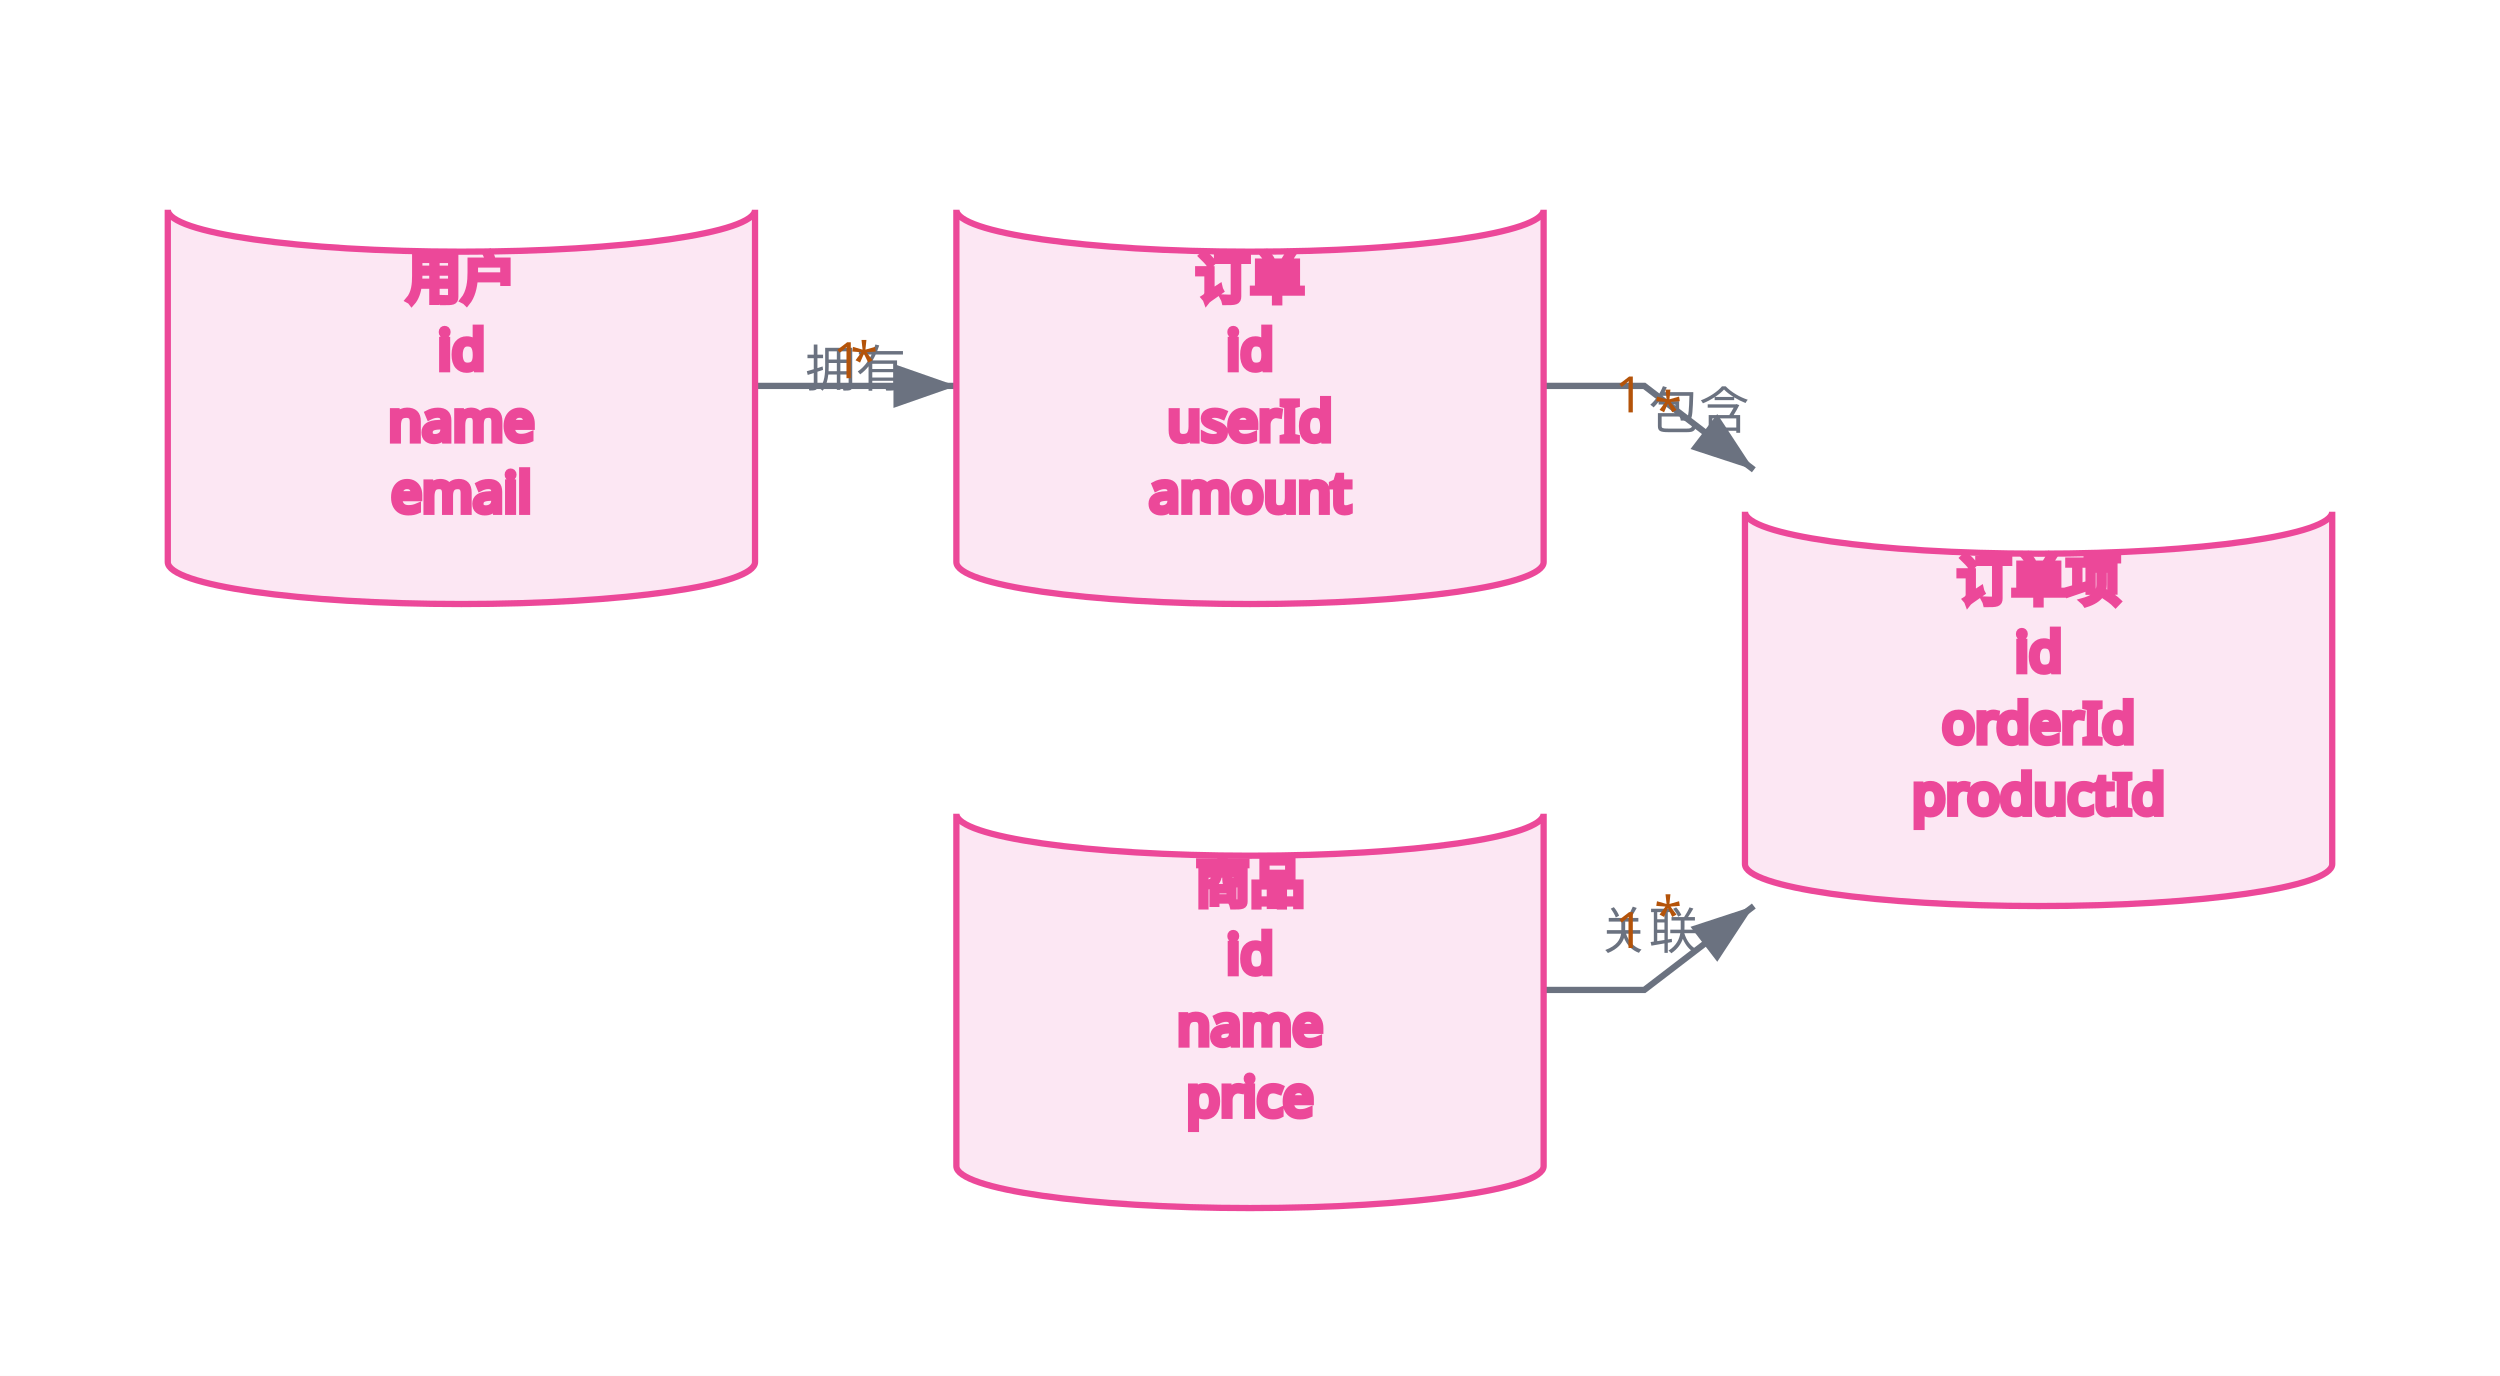
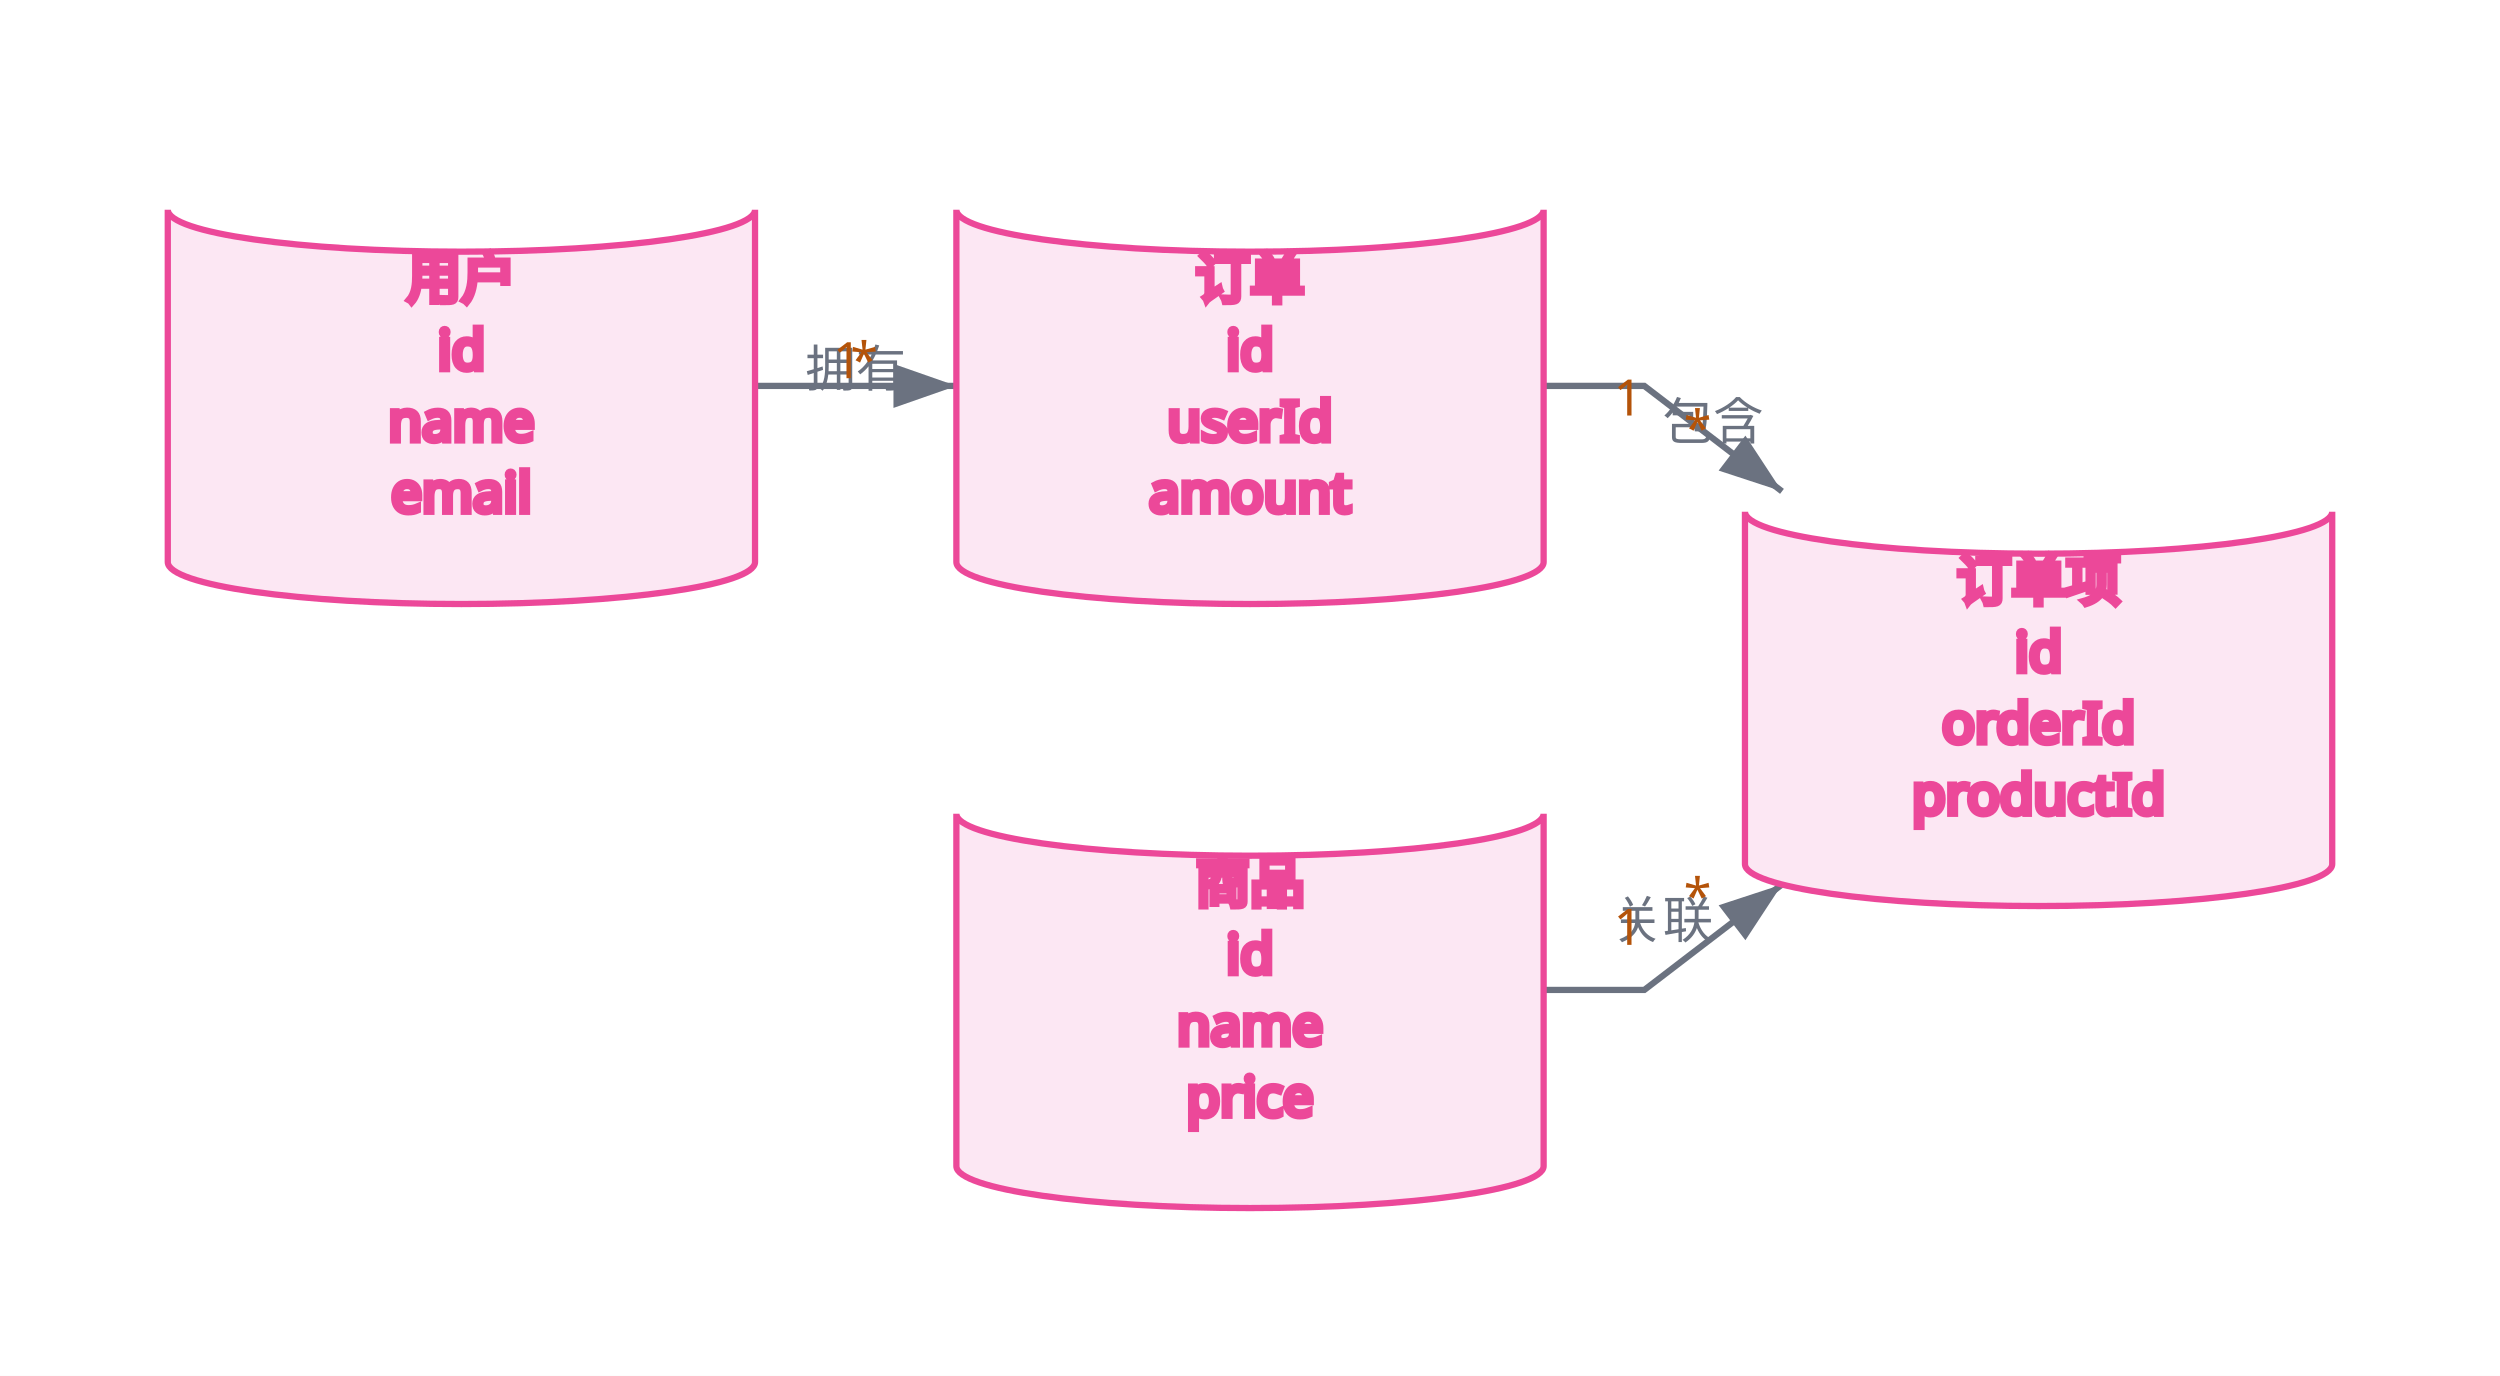
<svg xmlns="http://www.w3.org/2000/svg" width="596" height="328" viewBox="0 0 596 328">
  <defs>
    <marker id="arrowhead" markerWidth="10" markerHeight="7" refX="10" refY="3.5" orient="auto">
      <polygon points="0 0, 10 3.5, 0 7" fill="#6b7280" />
    </marker>
    <marker id="arrowhead-purple" markerWidth="10" markerHeight="7" refX="10" refY="3.5" orient="auto">
      <polygon points="0 0, 10 3.5, 0 7" fill="#7c3aed" />
    </marker>
  </defs>
  <rect x="0" y="0" width="596" height="328" fill="#ffffff" />
  <g class="lgdl-edge">
    <path d="M 180,92 L 204,92 L 228,92" fill="none" stroke="#6b7280" stroke-width="1.5" marker-end="url(#arrowhead)" />
    <text x="204" y="88" font-family="'Segoe UI', 'PingFang SC', 'Microsoft YaHei', sans-serif" font-size="12" fill="#6b7280" text-anchor="middle" dominant-baseline="middle">拥有</text>
    <text x="202" y="86" font-family="'Segoe UI', 'PingFang SC', 'Microsoft YaHei', sans-serif" font-size="12" fill="#b45309" text-anchor="middle" dominant-baseline="middle">1</text>
    <text x="206" y="86" font-family="'Segoe UI', 'PingFang SC', 'Microsoft YaHei', sans-serif" font-size="12" fill="#b45309" text-anchor="middle" dominant-baseline="middle">*</text>
  </g>
  <g class="lgdl-edge">
-     <path d="M 368,92 L 392,92 L 418.111,112" fill="none" stroke="#6b7280" stroke-width="1.5" marker-end="url(#arrowhead)" />
-     <text x="405.056" y="98" font-family="'Segoe UI', 'PingFang SC', 'Microsoft YaHei', sans-serif" font-size="12" fill="#6b7280" text-anchor="middle" dominant-baseline="middle">包含</text>
-     <text x="388.433" y="94.155" font-family="'Segoe UI', 'PingFang SC', 'Microsoft YaHei', sans-serif" font-size="12" fill="#b45309" text-anchor="middle" dominant-baseline="middle">1</text>
-     <text x="397.678" y="97.845" font-family="'Segoe UI', 'PingFang SC', 'Microsoft YaHei', sans-serif" font-size="12" fill="#b45309" text-anchor="middle" dominant-baseline="middle">*</text>
+     <path d="M 368,92 L 392,92 L 424.822,117.14" fill="none" stroke="#6b7280" stroke-width="1.5" marker-end="url(#arrowhead)" />
+     <text x="408.411" y="100.57" font-family="'Segoe UI', 'PingFang SC', 'Microsoft YaHei', sans-serif" font-size="12" fill="#6b7280" text-anchor="middle" dominant-baseline="middle">包含</text>
+     <text x="388.119" y="94.901" font-family="'Segoe UI', 'PingFang SC', 'Microsoft YaHei', sans-serif" font-size="12" fill="#b45309" text-anchor="middle" dominant-baseline="middle">1</text>
+     <text x="404.703" y="102.239" font-family="'Segoe UI', 'PingFang SC', 'Microsoft YaHei', sans-serif" font-size="12" fill="#b45309" text-anchor="middle" dominant-baseline="middle">*</text>
  </g>
  <g class="lgdl-edge">
-     <path d="M 368,236 L 392,236 L 418.111,216" fill="none" stroke="#6b7280" stroke-width="1.5" marker-end="url(#arrowhead)" />
-     <text x="393.056" y="222" font-family="'Segoe UI', 'PingFang SC', 'Microsoft YaHei', sans-serif" font-size="12" fill="#6b7280" text-anchor="middle" dominant-baseline="middle">关联</text>
-     <text x="388.433" y="221.845" font-family="'Segoe UI', 'PingFang SC', 'Microsoft YaHei', sans-serif" font-size="12" fill="#b45309" text-anchor="middle" dominant-baseline="middle">1</text>
-     <text x="397.678" y="218.155" font-family="'Segoe UI', 'PingFang SC', 'Microsoft YaHei', sans-serif" font-size="12" fill="#b45309" text-anchor="middle" dominant-baseline="middle">*</text>
+     <path d="M 368,236 L 392,236 L 424.822,210.86" fill="none" stroke="#6b7280" stroke-width="1.5" marker-end="url(#arrowhead)" />
+     <text x="396.411" y="219.43" font-family="'Segoe UI', 'PingFang SC', 'Microsoft YaHei', sans-serif" font-size="12" fill="#6b7280" text-anchor="middle" dominant-baseline="middle">关联</text>
+     <text x="388.119" y="221.099" font-family="'Segoe UI', 'PingFang SC', 'Microsoft YaHei', sans-serif" font-size="12" fill="#b45309" text-anchor="middle" dominant-baseline="middle">1</text>
+     <text x="404.703" y="213.761" font-family="'Segoe UI', 'PingFang SC', 'Microsoft YaHei', sans-serif" font-size="12" fill="#b45309" text-anchor="middle" dominant-baseline="middle">*</text>
  </g>
  <g class="lgdl-node" fill="#fce7f3" stroke="#ec4899" stroke-width="1.5">
    <path d="M 40,50 L 40,134 A 70,10 0 0 0 180,134 L 180,50 A 70,10 0 0 1 40,50 Z" />
    <text x="110" y="66.5" font-family="'Segoe UI', 'PingFang SC', 'Microsoft YaHei', sans-serif" font-size="13" fill="#1f2937" text-anchor="middle" dominant-baseline="middle">用户</text>
    <text x="110" y="83.5" font-family="'Segoe UI', 'PingFang SC', 'Microsoft YaHei', sans-serif" font-size="13" fill="#1f2937" text-anchor="middle" dominant-baseline="middle">id</text>
    <text x="110" y="100.5" font-family="'Segoe UI', 'PingFang SC', 'Microsoft YaHei', sans-serif" font-size="13" fill="#1f2937" text-anchor="middle" dominant-baseline="middle">name</text>
    <text x="110" y="117.5" font-family="'Segoe UI', 'PingFang SC', 'Microsoft YaHei', sans-serif" font-size="13" fill="#1f2937" text-anchor="middle" dominant-baseline="middle">email</text>
  </g>
  <g class="lgdl-node" fill="#fce7f3" stroke="#ec4899" stroke-width="1.5">
    <path d="M 228,50 L 228,134 A 70,10 0 0 0 368,134 L 368,50 A 70,10 0 0 1 228,50 Z" />
    <text x="298" y="66.5" font-family="'Segoe UI', 'PingFang SC', 'Microsoft YaHei', sans-serif" font-size="13" fill="#1f2937" text-anchor="middle" dominant-baseline="middle">订单</text>
    <text x="298" y="83.5" font-family="'Segoe UI', 'PingFang SC', 'Microsoft YaHei', sans-serif" font-size="13" fill="#1f2937" text-anchor="middle" dominant-baseline="middle">id</text>
    <text x="298" y="100.5" font-family="'Segoe UI', 'PingFang SC', 'Microsoft YaHei', sans-serif" font-size="13" fill="#1f2937" text-anchor="middle" dominant-baseline="middle">userId</text>
    <text x="298" y="117.5" font-family="'Segoe UI', 'PingFang SC', 'Microsoft YaHei', sans-serif" font-size="13" fill="#1f2937" text-anchor="middle" dominant-baseline="middle">amount</text>
  </g>
  <g class="lgdl-node" fill="#fce7f3" stroke="#ec4899" stroke-width="1.5">
    <path d="M 228,194 L 228,278 A 70,10 0 0 0 368,278 L 368,194 A 70,10 0 0 1 228,194 Z" />
    <text x="298" y="210.5" font-family="'Segoe UI', 'PingFang SC', 'Microsoft YaHei', sans-serif" font-size="13" fill="#1f2937" text-anchor="middle" dominant-baseline="middle">商品</text>
    <text x="298" y="227.5" font-family="'Segoe UI', 'PingFang SC', 'Microsoft YaHei', sans-serif" font-size="13" fill="#1f2937" text-anchor="middle" dominant-baseline="middle">id</text>
    <text x="298" y="244.5" font-family="'Segoe UI', 'PingFang SC', 'Microsoft YaHei', sans-serif" font-size="13" fill="#1f2937" text-anchor="middle" dominant-baseline="middle">name</text>
    <text x="298" y="261.5" font-family="'Segoe UI', 'PingFang SC', 'Microsoft YaHei', sans-serif" font-size="13" fill="#1f2937" text-anchor="middle" dominant-baseline="middle">price</text>
  </g>
  <g class="lgdl-node" fill="#fce7f3" stroke="#ec4899" stroke-width="1.5">
    <path d="M 416,122 L 416,206 A 70,10 0 0 0 556,206 L 556,122 A 70,10 0 0 1 416,122 Z" />
    <text x="486" y="138.5" font-family="'Segoe UI', 'PingFang SC', 'Microsoft YaHei', sans-serif" font-size="13" fill="#1f2937" text-anchor="middle" dominant-baseline="middle">订单项</text>
    <text x="486" y="155.5" font-family="'Segoe UI', 'PingFang SC', 'Microsoft YaHei', sans-serif" font-size="13" fill="#1f2937" text-anchor="middle" dominant-baseline="middle">id</text>
    <text x="486" y="172.5" font-family="'Segoe UI', 'PingFang SC', 'Microsoft YaHei', sans-serif" font-size="13" fill="#1f2937" text-anchor="middle" dominant-baseline="middle">orderId</text>
    <text x="486" y="189.5" font-family="'Segoe UI', 'PingFang SC', 'Microsoft YaHei', sans-serif" font-size="13" fill="#1f2937" text-anchor="middle" dominant-baseline="middle">productId</text>
  </g>
</svg>
